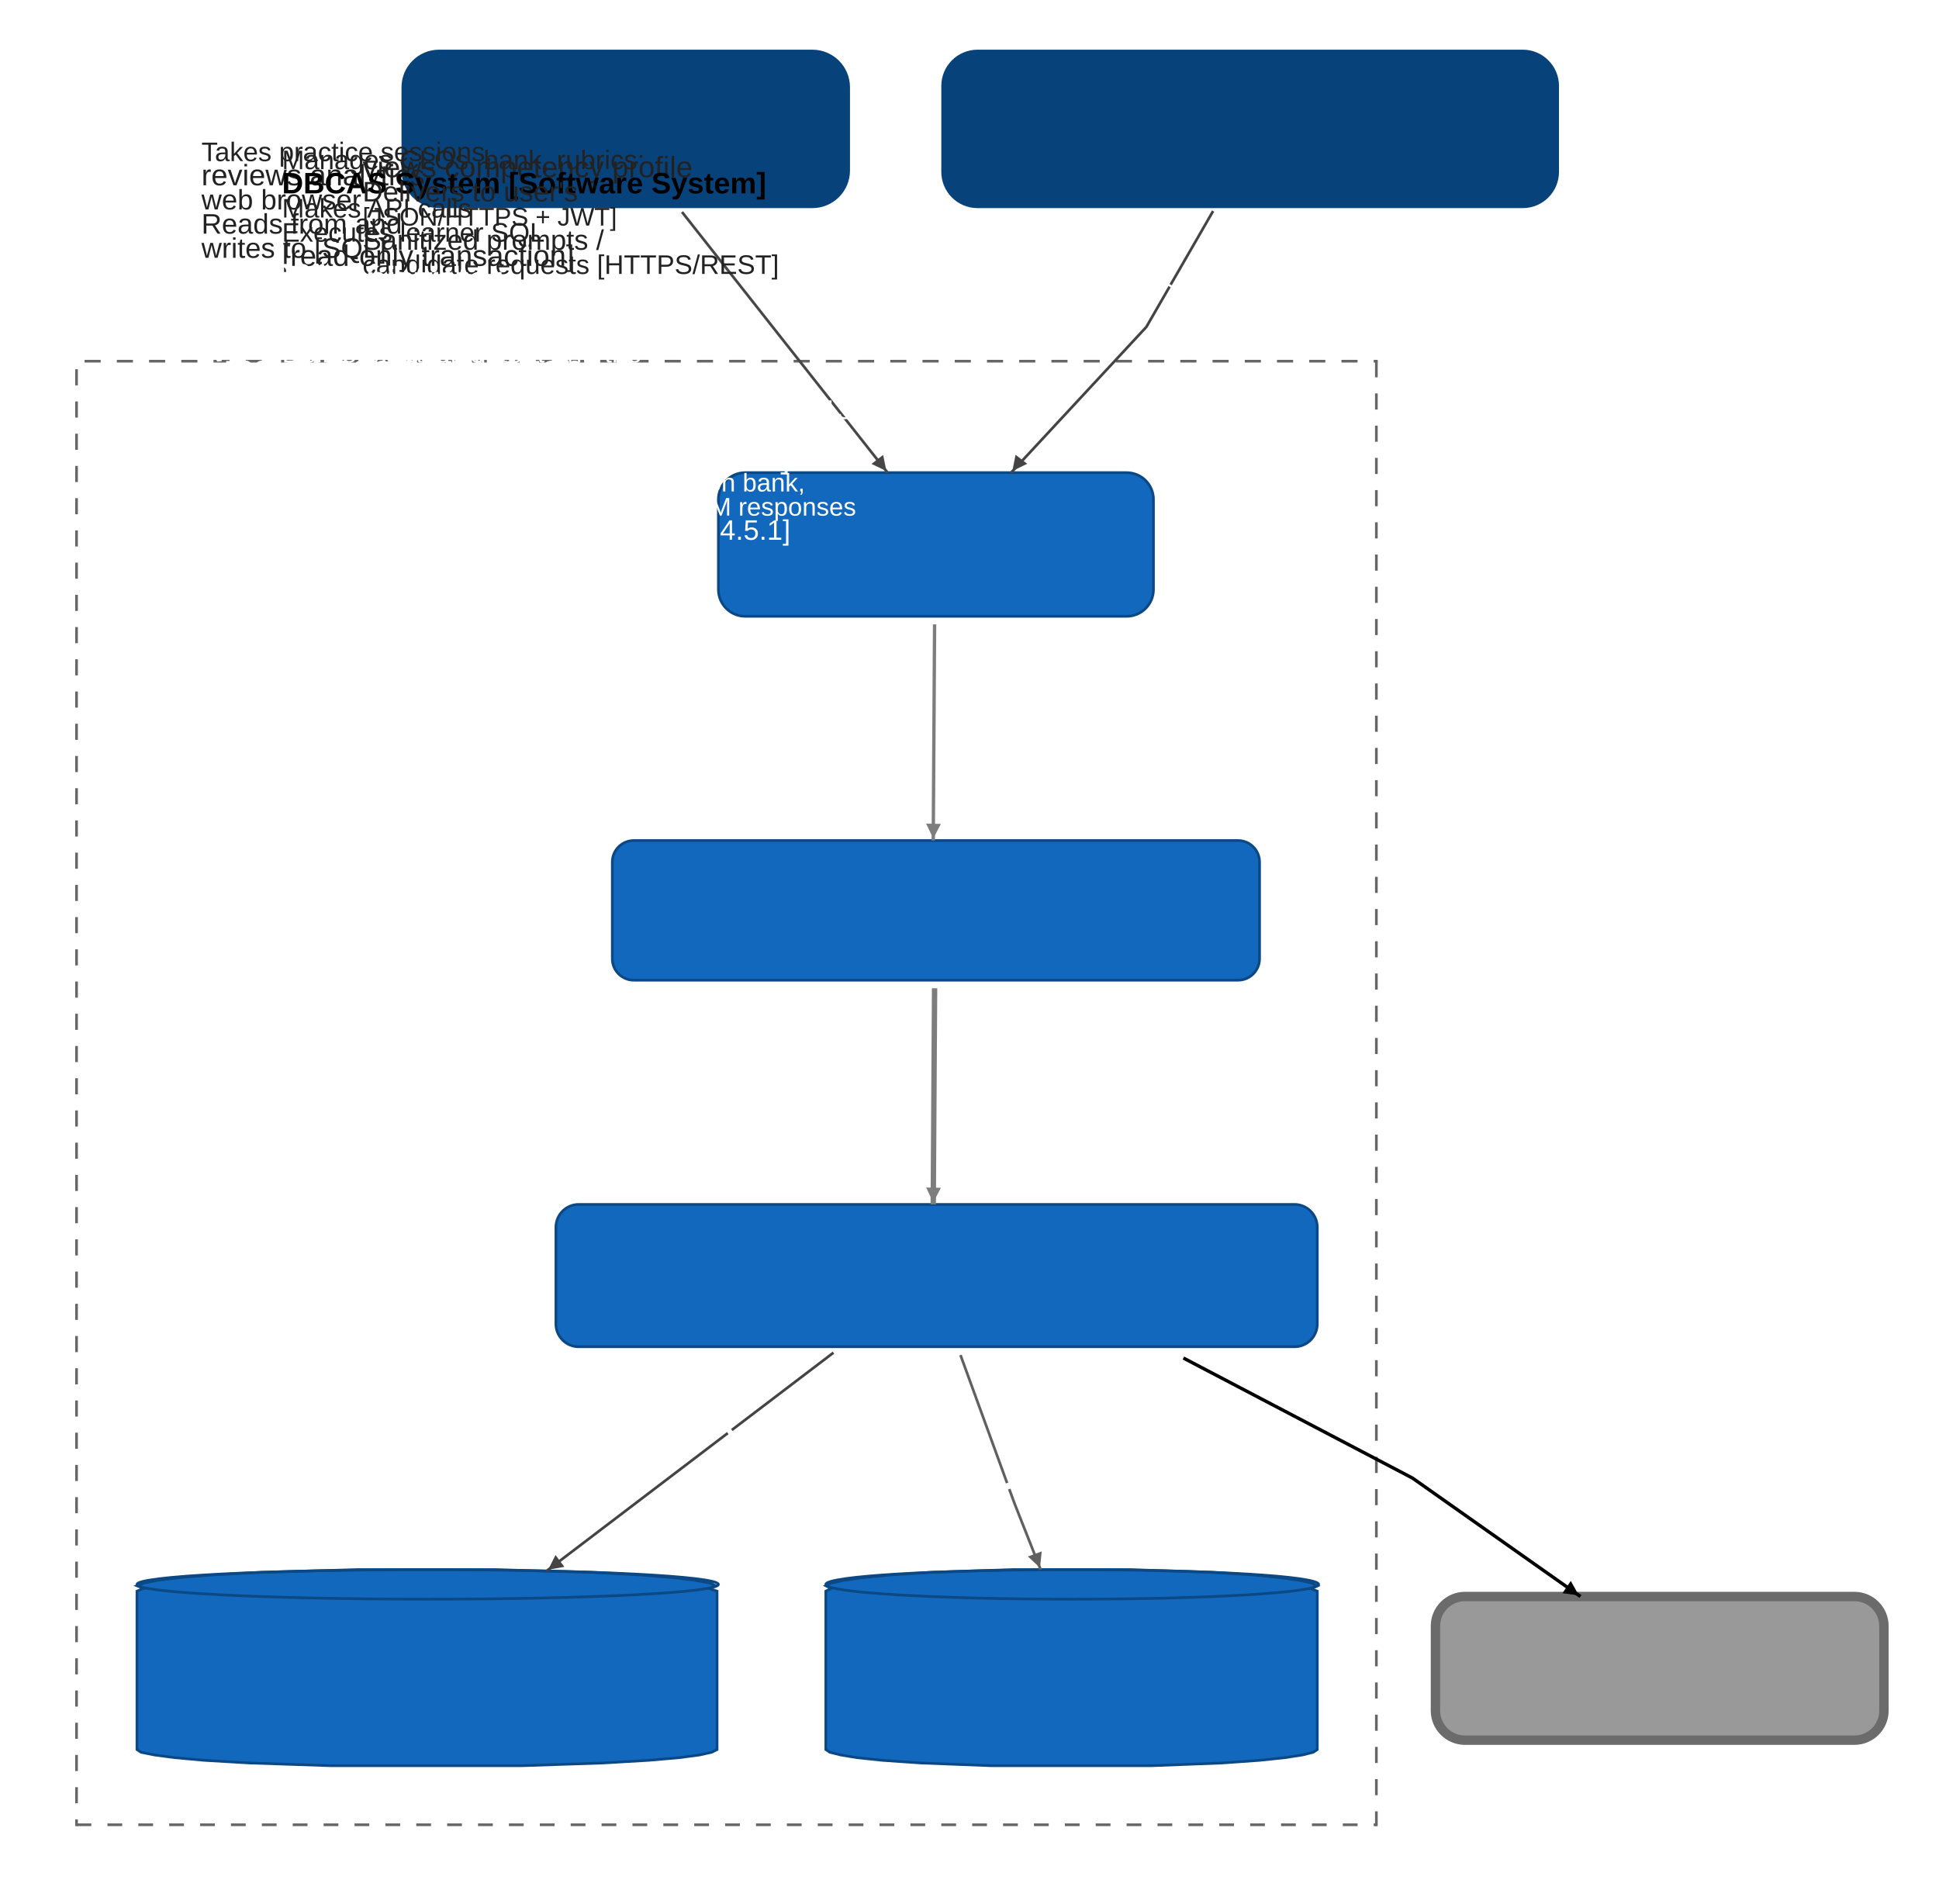
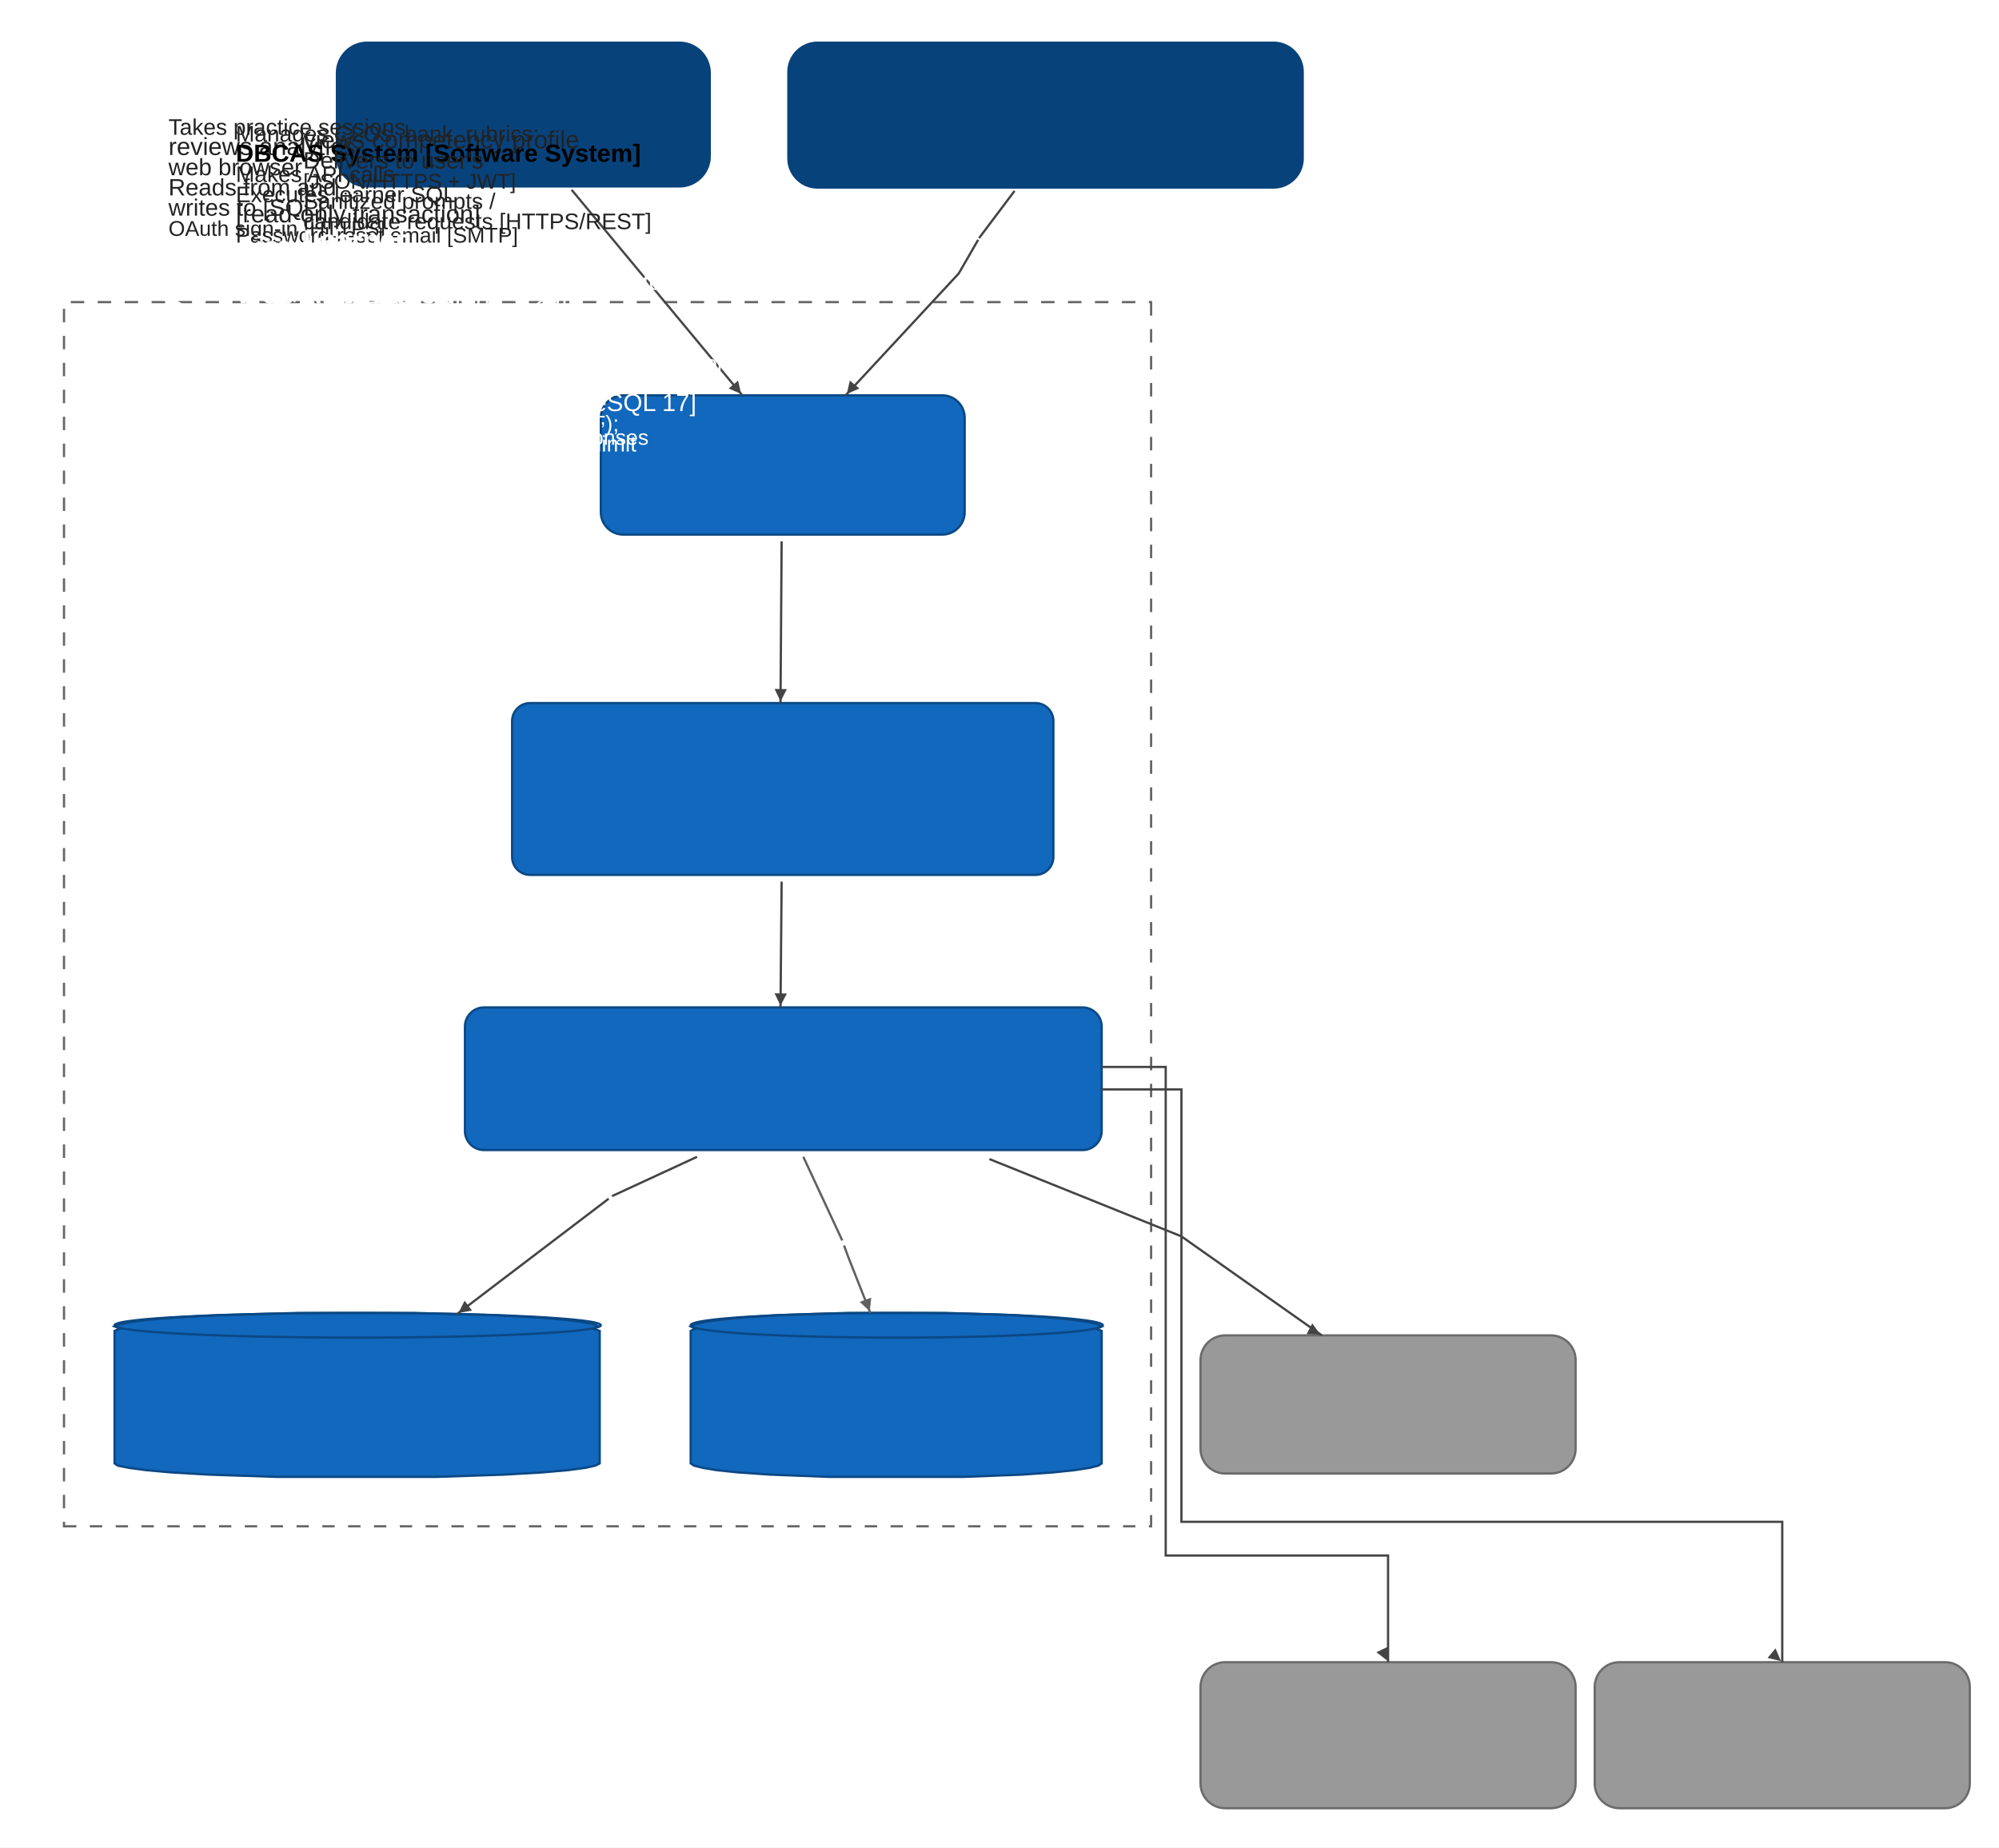
- <svg xmlns="http://www.w3.org/2000/svg" width="1444" height="1418" viewBox="0 0 1444 1418">
-   <rect width="1444" height="1418" fill="#FFFFFF" />
+ <svg xmlns="http://www.w3.org/2000/svg" width="1780" height="1645" viewBox="0 0 1780 1645">
+   <rect width="1780" height="1645" fill="#FFFFFF" />
  <polygon points="266,1169 194,1171 157,1173 133,1175 117,1177 107,1179 102,1181 107,1183 102,1185 102,1187 102,1189 102,1191 102,1193 102,1195 102,1197 102,1199 102,1201 102,1203 102,1205 102,1207 102,1209 102,1211 102,1213 102,1215 102,1217 102,1219 102,1221 102,1223 102,1225 102,1227 102,1229 102,1231 102,1233 102,1235 102,1237 102,1239 102,1241 102,1243 102,1245 102,1247 102,1249 102,1251 102,1253 102,1255 102,1257 102,1259 102,1261 102,1263 102,1265 102,1267 102,1269 102,1271 102,1273 102,1275 102,1277 102,1279 102,1281 102,1283 102,1285 102,1287 102,1289 102,1291 102,1293 102,1295 102,1297 102,1299 102,1301 102,1303 105,1305 115,1307 130,1309 152,1311 186,1313 246,1315 246,1315 389,1315 389,1315 449,1313 483,1311 506,1309 521,1307 530,1305 534,1303 534,1301 534,1299 534,1297 534,1295 534,1293 534,1291 534,1289 534,1287 534,1285 534,1283 534,1281 534,1279 534,1277 534,1275 534,1273 534,1271 534,1269 534,1267 534,1265 534,1263 534,1261 534,1259 534,1257 534,1255 534,1253 534,1251 534,1249 534,1247 534,1245 534,1243 534,1241 534,1239 534,1237 534,1235 534,1233 534,1231 534,1229 534,1227 534,1225 534,1223 534,1221 534,1219 534,1217 534,1215 534,1213 534,1211 534,1209 534,1207 534,1205 534,1203 534,1201 534,1199 534,1197 534,1195 534,1193 534,1191 534,1189 534,1187 534,1185 528,1183 533,1181 529,1179 518,1177 502,1175 478,1173 441,1171 369,1169" fill="#1168BD" stroke="#0B4884" stroke-width="2" />
  <ellipse cx="318.5" cy="1180" rx="216.5" ry="11" fill="none" stroke="#0B4884" stroke-width="2" />
  <polygon points="754,1169 693,1171 662,1173 642,1175 628,1177 619,1179 615,1181 619,1183 615,1185 615,1187 615,1189 615,1191 615,1193 615,1195 615,1197 615,1199 615,1201 615,1203 615,1205 615,1207 615,1209 615,1211 615,1213 615,1215 615,1217 615,1219 615,1221 615,1223 615,1225 615,1227 615,1229 615,1231 615,1233 615,1235 615,1237 615,1239 615,1241 615,1243 615,1245 615,1247 615,1249 615,1251 615,1253 615,1255 615,1257 615,1259 615,1261 615,1263 615,1265 615,1267 615,1269 615,1271 615,1273 615,1275 615,1277 615,1279 615,1281 615,1283 615,1285 615,1287 615,1289 615,1291 615,1293 615,1295 615,1297 615,1299 615,1301 615,1303 618,1305 626,1307 638,1309 657,1311 686,1313 738,1315 738,1315 858,1315 858,1315 910,1313 938,1311 957,1309 970,1307 978,1305 981,1303 981,1301 981,1299 981,1297 981,1295 981,1293 981,1291 981,1289 981,1287 981,1285 981,1283 981,1281 981,1279 981,1277 981,1275 981,1273 981,1271 981,1269 981,1267 981,1265 981,1263 981,1261 981,1259 981,1257 981,1255 981,1253 981,1251 981,1249 981,1247 981,1245 981,1243 981,1241 981,1239 981,1237 981,1235 981,1233 981,1231 981,1229 981,1227 981,1225 981,1223 981,1221 981,1219 981,1217 981,1215 981,1213 981,1211 981,1209 981,1207 981,1205 981,1203 981,1201 981,1199 981,1197 981,1195 981,1193 981,1191 981,1189 981,1187 981,1185 976,1183 981,1181 977,1179 968,1177 954,1175 934,1173 903,1171 842,1169" fill="#1168BD" stroke="#0B4884" stroke-width="2" />
  <ellipse cx="798.5" cy="1180" rx="183.5" ry="11" fill="none" stroke="#0B4884" stroke-width="2" />
-   <rect x="414" y="897" width="567" height="106" rx="17" fill="#1168BD" stroke="#0B4884" stroke-width="2" />
-   <rect x="705" y="41" width="452" height="110" rx="23" fill="#08427B" stroke="#08427B" stroke-width="8" />
-   <rect x="456" y="626" width="482" height="104" rx="16" fill="#1168BD" stroke="#0B4884" stroke-width="2" />
-   <rect x="303" y="41" width="326" height="110" rx="24" fill="#08427B" stroke="#08427B" stroke-width="8" />
-   <rect x="1069" y="1189" width="334" height="107" rx="22" fill="#999999" stroke="#6B6B6B" stroke-width="7" />
-   <rect x="535" y="352" width="324" height="107" rx="20" fill="#1168BD" stroke="#0B4884" stroke-width="2" />
+   <rect x="414" y="897" width="567" height="127" rx="17" fill="#1168BD" stroke="#0B4884" stroke-width="2" />
+   <rect x="705" y="41" width="452" height="123" rx="23" fill="#08427B" stroke="#08427B" stroke-width="8" />
+   <rect x="456" y="626" width="482" height="153" rx="16" fill="#1168BD" stroke="#0B4884" stroke-width="2" />
+   <rect x="303" y="41" width="326" height="122" rx="24" fill="#08427B" stroke="#08427B" stroke-width="8" />
+   <rect x="1069" y="1189" width="334" height="123" rx="22" fill="#999999" stroke="#6B6B6B" stroke-width="2" />
+   <rect x="535" y="352" width="324" height="124" rx="20" fill="#1168BD" stroke="#0B4884" stroke-width="2" />
+   <rect x="1069" y="1480" width="334" height="130" rx="22" fill="#999999" stroke="#6B6B6B" stroke-width="2" />
+   <rect x="1420" y="1480" width="334" height="130" rx="22" fill="#999999" stroke="#6B6B6B" stroke-width="2" />
  <line x1="63" y1="269" x2="75" y2="269" stroke="#666666" stroke-width="2" />
  <line x1="87" y1="269" x2="99" y2="269" stroke="#666666" stroke-width="2" />
  <line x1="111" y1="269" x2="123" y2="269" stroke="#666666" stroke-width="2" />
  <line x1="135" y1="269" x2="147" y2="269" stroke="#666666" stroke-width="2" />
  <line x1="159" y1="269" x2="171" y2="269" stroke="#666666" stroke-width="2" />
  <line x1="183" y1="269" x2="195" y2="269" stroke="#666666" stroke-width="2" />
  <line x1="207" y1="269" x2="219" y2="269" stroke="#666666" stroke-width="2" />
  <line x1="231" y1="269" x2="243" y2="269" stroke="#666666" stroke-width="2" />
  <line x1="255" y1="269" x2="267" y2="269" stroke="#666666" stroke-width="2" />
  <line x1="279" y1="269" x2="291" y2="269" stroke="#666666" stroke-width="2" />
  <line x1="303" y1="269" x2="315" y2="269" stroke="#666666" stroke-width="2" />
  <line x1="327" y1="269" x2="339" y2="269" stroke="#666666" stroke-width="2" />
  <line x1="351" y1="269" x2="363" y2="269" stroke="#666666" stroke-width="2" />
  <line x1="375" y1="269" x2="387" y2="269" stroke="#666666" stroke-width="2" />
  <line x1="399" y1="269" x2="411" y2="269" stroke="#666666" stroke-width="2" />
  <line x1="423" y1="269" x2="435" y2="269" stroke="#666666" stroke-width="2" />
  <line x1="447" y1="269" x2="459" y2="269" stroke="#666666" stroke-width="2" />
  <line x1="471" y1="269" x2="483" y2="269" stroke="#666666" stroke-width="2" />
  <line x1="495" y1="269" x2="507" y2="269" stroke="#666666" stroke-width="2" />
  <line x1="519" y1="269" x2="531" y2="269" stroke="#666666" stroke-width="2" />
  <line x1="543" y1="269" x2="555" y2="269" stroke="#666666" stroke-width="2" />
  <line x1="567" y1="269" x2="579" y2="269" stroke="#666666" stroke-width="2" />
  <line x1="591" y1="269" x2="603" y2="269" stroke="#666666" stroke-width="2" />
  <line x1="615" y1="269" x2="627" y2="269" stroke="#666666" stroke-width="2" />
  <line x1="639" y1="269" x2="651" y2="269" stroke="#666666" stroke-width="2" />
  <line x1="663" y1="269" x2="675" y2="269" stroke="#666666" stroke-width="2" />
  <line x1="687" y1="269" x2="699" y2="269" stroke="#666666" stroke-width="2" />
  <line x1="711" y1="269" x2="723" y2="269" stroke="#666666" stroke-width="2" />
  <line x1="735" y1="269" x2="747" y2="269" stroke="#666666" stroke-width="2" />
  <line x1="759" y1="269" x2="771" y2="269" stroke="#666666" stroke-width="2" />
  <line x1="783" y1="269" x2="795" y2="269" stroke="#666666" stroke-width="2" />
  <line x1="807" y1="269" x2="819" y2="269" stroke="#666666" stroke-width="2" />
  <line x1="831" y1="269" x2="843" y2="269" stroke="#666666" stroke-width="2" />
  <line x1="855" y1="269" x2="867" y2="269" stroke="#666666" stroke-width="2" />
  <line x1="879" y1="269" x2="891" y2="269" stroke="#666666" stroke-width="2" />
  <line x1="903" y1="269" x2="915" y2="269" stroke="#666666" stroke-width="2" />
  <line x1="927" y1="269" x2="939" y2="269" stroke="#666666" stroke-width="2" />
  <line x1="951" y1="269" x2="963" y2="269" stroke="#666666" stroke-width="2" />
  <line x1="975" y1="269" x2="987" y2="269" stroke="#666666" stroke-width="2" />
  <line x1="999" y1="269" x2="1011" y2="269" stroke="#666666" stroke-width="2" />
  <line x1="1023" y1="269" x2="1026" y2="269" stroke="#666666" stroke-width="2" />
  <line x1="57" y1="1359" x2="68" y2="1359" stroke="#666666" stroke-width="2" />
  <line x1="80" y1="1359" x2="91" y2="1359" stroke="#666666" stroke-width="2" />
  <line x1="103" y1="1359" x2="114" y2="1359" stroke="#666666" stroke-width="2" />
  <line x1="126" y1="1359" x2="137" y2="1359" stroke="#666666" stroke-width="2" />
  <line x1="149" y1="1359" x2="160" y2="1359" stroke="#666666" stroke-width="2" />
  <line x1="172" y1="1359" x2="183" y2="1359" stroke="#666666" stroke-width="2" />
  <line x1="195" y1="1359" x2="206" y2="1359" stroke="#666666" stroke-width="2" />
  <line x1="218" y1="1359" x2="229" y2="1359" stroke="#666666" stroke-width="2" />
  <line x1="241" y1="1359" x2="252" y2="1359" stroke="#666666" stroke-width="2" />
  <line x1="264" y1="1359" x2="275" y2="1359" stroke="#666666" stroke-width="2" />
  <line x1="287" y1="1359" x2="298" y2="1359" stroke="#666666" stroke-width="2" />
  <line x1="310" y1="1359" x2="321" y2="1359" stroke="#666666" stroke-width="2" />
  <line x1="333" y1="1359" x2="344" y2="1359" stroke="#666666" stroke-width="2" />
  <line x1="356" y1="1359" x2="367" y2="1359" stroke="#666666" stroke-width="2" />
  <line x1="379" y1="1359" x2="390" y2="1359" stroke="#666666" stroke-width="2" />
  <line x1="402" y1="1359" x2="413" y2="1359" stroke="#666666" stroke-width="2" />
  <line x1="425" y1="1359" x2="436" y2="1359" stroke="#666666" stroke-width="2" />
  <line x1="448" y1="1359" x2="459" y2="1359" stroke="#666666" stroke-width="2" />
  <line x1="471" y1="1359" x2="482" y2="1359" stroke="#666666" stroke-width="2" />
  <line x1="494" y1="1359" x2="505" y2="1359" stroke="#666666" stroke-width="2" />
  <line x1="517" y1="1359" x2="528" y2="1359" stroke="#666666" stroke-width="2" />
  <line x1="540" y1="1359" x2="551" y2="1359" stroke="#666666" stroke-width="2" />
  <line x1="563" y1="1359" x2="574" y2="1359" stroke="#666666" stroke-width="2" />
  <line x1="586" y1="1359" x2="597" y2="1359" stroke="#666666" stroke-width="2" />
  <line x1="609" y1="1359" x2="620" y2="1359" stroke="#666666" stroke-width="2" />
  <line x1="632" y1="1359" x2="643" y2="1359" stroke="#666666" stroke-width="2" />
  <line x1="655" y1="1359" x2="666" y2="1359" stroke="#666666" stroke-width="2" />
  <line x1="678" y1="1359" x2="689" y2="1359" stroke="#666666" stroke-width="2" />
  <line x1="701" y1="1359" x2="712" y2="1359" stroke="#666666" stroke-width="2" />
  <line x1="724" y1="1359" x2="735" y2="1359" stroke="#666666" stroke-width="2" />
  <line x1="747" y1="1359" x2="758" y2="1359" stroke="#666666" stroke-width="2" />
  <line x1="770" y1="1359" x2="781" y2="1359" stroke="#666666" stroke-width="2" />
  <line x1="793" y1="1359" x2="804" y2="1359" stroke="#666666" stroke-width="2" />
  <line x1="816" y1="1359" x2="827" y2="1359" stroke="#666666" stroke-width="2" />
  <line x1="839" y1="1359" x2="850" y2="1359" stroke="#666666" stroke-width="2" />
  <line x1="862" y1="1359" x2="873" y2="1359" stroke="#666666" stroke-width="2" />
  <line x1="885" y1="1359" x2="896" y2="1359" stroke="#666666" stroke-width="2" />
  <line x1="908" y1="1359" x2="919" y2="1359" stroke="#666666" stroke-width="2" />
  <line x1="931" y1="1359" x2="942" y2="1359" stroke="#666666" stroke-width="2" />
  <line x1="954" y1="1359" x2="965" y2="1359" stroke="#666666" stroke-width="2" />
  <line x1="977" y1="1359" x2="988" y2="1359" stroke="#666666" stroke-width="2" />
  <line x1="1000" y1="1359" x2="1011" y2="1359" stroke="#666666" stroke-width="2" />
  <line x1="1023" y1="1359" x2="1025" y2="1359" stroke="#666666" stroke-width="2" />
  <line x1="57" y1="275" x2="57" y2="287" stroke="#666666" stroke-width="2" />
  <line x1="57" y1="299" x2="57" y2="311" stroke="#666666" stroke-width="2" />
  <line x1="57" y1="323" x2="57" y2="335" stroke="#666666" stroke-width="2" />
  <line x1="57" y1="347" x2="57" y2="359" stroke="#666666" stroke-width="2" />
  <line x1="57" y1="371" x2="57" y2="383" stroke="#666666" stroke-width="2" />
  <line x1="57" y1="395" x2="57" y2="407" stroke="#666666" stroke-width="2" />
  <line x1="57" y1="419" x2="57" y2="431" stroke="#666666" stroke-width="2" />
  <line x1="57" y1="443" x2="57" y2="455" stroke="#666666" stroke-width="2" />
  <line x1="57" y1="467" x2="57" y2="479" stroke="#666666" stroke-width="2" />
  <line x1="57" y1="491" x2="57" y2="503" stroke="#666666" stroke-width="2" />
  <line x1="57" y1="515" x2="57" y2="527" stroke="#666666" stroke-width="2" />
  <line x1="57" y1="539" x2="57" y2="551" stroke="#666666" stroke-width="2" />
  <line x1="57" y1="563" x2="57" y2="575" stroke="#666666" stroke-width="2" />
  <line x1="57" y1="587" x2="57" y2="599" stroke="#666666" stroke-width="2" />
  <line x1="57" y1="611" x2="57" y2="623" stroke="#666666" stroke-width="2" />
  <line x1="57" y1="635" x2="57" y2="647" stroke="#666666" stroke-width="2" />
  <line x1="57" y1="659" x2="57" y2="671" stroke="#666666" stroke-width="2" />
  <line x1="57" y1="683" x2="57" y2="695" stroke="#666666" stroke-width="2" />
  <line x1="57" y1="707" x2="57" y2="719" stroke="#666666" stroke-width="2" />
  <line x1="57" y1="731" x2="57" y2="743" stroke="#666666" stroke-width="2" />
  <line x1="57" y1="755" x2="57" y2="767" stroke="#666666" stroke-width="2" />
  <line x1="57" y1="779" x2="57" y2="791" stroke="#666666" stroke-width="2" />
  <line x1="57" y1="803" x2="57" y2="815" stroke="#666666" stroke-width="2" />
  <line x1="57" y1="827" x2="57" y2="839" stroke="#666666" stroke-width="2" />
  <line x1="57" y1="851" x2="57" y2="863" stroke="#666666" stroke-width="2" />
  <line x1="57" y1="875" x2="57" y2="887" stroke="#666666" stroke-width="2" />
  <line x1="57" y1="899" x2="57" y2="911" stroke="#666666" stroke-width="2" />
  <line x1="57" y1="923" x2="57" y2="935" stroke="#666666" stroke-width="2" />
  <line x1="57" y1="947" x2="57" y2="959" stroke="#666666" stroke-width="2" />
  <line x1="57" y1="971" x2="57" y2="983" stroke="#666666" stroke-width="2" />
  <line x1="57" y1="995" x2="57" y2="1007" stroke="#666666" stroke-width="2" />
  <line x1="57" y1="1019" x2="57" y2="1031" stroke="#666666" stroke-width="2" />
  <line x1="57" y1="1043" x2="57" y2="1055" stroke="#666666" stroke-width="2" />
  <line x1="57" y1="1067" x2="57" y2="1079" stroke="#666666" stroke-width="2" />
  <line x1="57" y1="1091" x2="57" y2="1103" stroke="#666666" stroke-width="2" />
  <line x1="57" y1="1115" x2="57" y2="1127" stroke="#666666" stroke-width="2" />
  <line x1="57" y1="1139" x2="57" y2="1151" stroke="#666666" stroke-width="2" />
  <line x1="57" y1="1163" x2="57" y2="1175" stroke="#666666" stroke-width="2" />
  <line x1="57" y1="1187" x2="57" y2="1199" stroke="#666666" stroke-width="2" />
  <line x1="57" y1="1211" x2="57" y2="1223" stroke="#666666" stroke-width="2" />
  <line x1="57" y1="1235" x2="57" y2="1247" stroke="#666666" stroke-width="2" />
  <line x1="57" y1="1259" x2="57" y2="1271" stroke="#666666" stroke-width="2" />
  <line x1="57" y1="1283" x2="57" y2="1295" stroke="#666666" stroke-width="2" />
  <line x1="57" y1="1307" x2="57" y2="1319" stroke="#666666" stroke-width="2" />
  <line x1="57" y1="1331" x2="57" y2="1343" stroke="#666666" stroke-width="2" />
  <line x1="57" y1="1355" x2="57" y2="1360" stroke="#666666" stroke-width="2" />
  <line x1="1025" y1="269" x2="1025" y2="281" stroke="#666666" stroke-width="2" />
  <line x1="1025" y1="293" x2="1025" y2="305" stroke="#666666" stroke-width="2" />
  <line x1="1025" y1="317" x2="1025" y2="329" stroke="#666666" stroke-width="2" />
  <line x1="1025" y1="341" x2="1025" y2="353" stroke="#666666" stroke-width="2" />
  <line x1="1025" y1="365" x2="1025" y2="377" stroke="#666666" stroke-width="2" />
  <line x1="1025" y1="389" x2="1025" y2="401" stroke="#666666" stroke-width="2" />
  <line x1="1025" y1="413" x2="1025" y2="425" stroke="#666666" stroke-width="2" />
  <line x1="1025" y1="437" x2="1025" y2="449" stroke="#666666" stroke-width="2" />
  <line x1="1025" y1="461" x2="1025" y2="473" stroke="#666666" stroke-width="2" />
  <line x1="1025" y1="485" x2="1025" y2="497" stroke="#666666" stroke-width="2" />
  <line x1="1025" y1="509" x2="1025" y2="521" stroke="#666666" stroke-width="2" />
  <line x1="1025" y1="533" x2="1025" y2="545" stroke="#666666" stroke-width="2" />
  <line x1="1025" y1="557" x2="1025" y2="569" stroke="#666666" stroke-width="2" />
  <line x1="1025" y1="581" x2="1025" y2="593" stroke="#666666" stroke-width="2" />
  <line x1="1025" y1="605" x2="1025" y2="617" stroke="#666666" stroke-width="2" />
  <line x1="1025" y1="629" x2="1025" y2="641" stroke="#666666" stroke-width="2" />
  <line x1="1025" y1="653" x2="1025" y2="665" stroke="#666666" stroke-width="2" />
  <line x1="1025" y1="677" x2="1025" y2="689" stroke="#666666" stroke-width="2" />
  <line x1="1025" y1="701" x2="1025" y2="713" stroke="#666666" stroke-width="2" />
  <line x1="1025" y1="725" x2="1025" y2="737" stroke="#666666" stroke-width="2" />
  <line x1="1025" y1="749" x2="1025" y2="761" stroke="#666666" stroke-width="2" />
  <line x1="1025" y1="773" x2="1025" y2="785" stroke="#666666" stroke-width="2" />
  <line x1="1025" y1="797" x2="1025" y2="809" stroke="#666666" stroke-width="2" />
  <line x1="1025" y1="821" x2="1025" y2="833" stroke="#666666" stroke-width="2" />
  <line x1="1025" y1="845" x2="1025" y2="857" stroke="#666666" stroke-width="2" />
  <line x1="1025" y1="869" x2="1025" y2="881" stroke="#666666" stroke-width="2" />
  <line x1="1025" y1="893" x2="1025" y2="905" stroke="#666666" stroke-width="2" />
  <line x1="1025" y1="917" x2="1025" y2="929" stroke="#666666" stroke-width="2" />
  <line x1="1025" y1="941" x2="1025" y2="953" stroke="#666666" stroke-width="2" />
  <line x1="1025" y1="965" x2="1025" y2="977" stroke="#666666" stroke-width="2" />
  <line x1="1025" y1="989" x2="1025" y2="1001" stroke="#666666" stroke-width="2" />
  <line x1="1025" y1="1013" x2="1025" y2="1025" stroke="#666666" stroke-width="2" />
  <line x1="1025" y1="1037" x2="1025" y2="1049" stroke="#666666" stroke-width="2" />
  <line x1="1025" y1="1061" x2="1025" y2="1073" stroke="#666666" stroke-width="2" />
  <line x1="1025" y1="1085" x2="1025" y2="1097" stroke="#666666" stroke-width="2" />
  <line x1="1025" y1="1109" x2="1025" y2="1121" stroke="#666666" stroke-width="2" />
  <line x1="1025" y1="1133" x2="1025" y2="1145" stroke="#666666" stroke-width="2" />
  <line x1="1025" y1="1157" x2="1025" y2="1169" stroke="#666666" stroke-width="2" />
  <line x1="1025" y1="1181" x2="1025" y2="1193" stroke="#666666" stroke-width="2" />
  <line x1="1025" y1="1205" x2="1025" y2="1217" stroke="#666666" stroke-width="2" />
  <line x1="1025" y1="1229" x2="1025" y2="1241" stroke="#666666" stroke-width="2" />
  <line x1="1025" y1="1253" x2="1025" y2="1265" stroke="#666666" stroke-width="2" />
  <line x1="1025" y1="1277" x2="1025" y2="1289" stroke="#666666" stroke-width="2" />
  <line x1="1025" y1="1301" x2="1025" y2="1313" stroke="#666666" stroke-width="2" />
  <line x1="1025" y1="1325" x2="1025" y2="1337" stroke="#666666" stroke-width="2" />
  <line x1="1025" y1="1349" x2="1025" y2="1360" stroke="#666666" stroke-width="2" />
  <g fill="none">
-     <polyline points="620.7,1007.4 545,1065" stroke="#444444" stroke-width="2" />
+     <polyline points="620.7,1030 545,1065" stroke="#444444" stroke-width="2" />
    <polyline points="542,1067.3 407,1170" stroke="#444444" stroke-width="2" />
-     <polyline points="903.4,157.2 871.8,212" stroke="#444444" stroke-width="2" />
+     <polyline points="903.4,170 871.8,212" stroke="#444444" stroke-width="2" />
    <polyline points="871,213.5 853.7,243.5 853.7,243.5 753,352" stroke="#444444" stroke-width="2" />
-     <polyline points="661,352 507.9,157.9" stroke="#474747" stroke-width="2" />
-     <polyline points="696,465 695,626" stroke="#7D7D7D" stroke-width="2.5" />
-     <polyline points="696,736 695,897" stroke="#7D7D7D" stroke-width="4" />
+     <polyline points="661,352 509,169" stroke="#474747" stroke-width="2" />
+     <polyline points="696,482 695,626" stroke="#444444" stroke-width="2" />
+     <polyline points="696,785 695,897" stroke="#444444" stroke-width="2" />
    <polyline points="775,1169 755.6,1119.9 755.6,1119.9 751.6,1109" stroke="#606060" stroke-width="2" />
-     <polyline points="750,1104.5 715.3,1009.2" stroke="#606060" stroke-width="2" />
-     <polyline points="881.3,1011.4 1051.9,1100.8 1051.9,1100.8 1177,1189" stroke="#000000" stroke-width="2.5" />
+     <polyline points="750,1104.5 715.3,1030" stroke="#606060" stroke-width="2" />
+     <polyline points="881,1032 1051.9,1100.8 1051.9,1100.8 1177,1189" stroke="#444444" stroke-width="2" />
+     <polyline points="981,950 1038,950 1038,950 1038,1385 1038,1385 1236,1385 1236,1385 1236,1480" stroke="#444444" stroke-width="2" />
+     <polyline points="981,970 1052,970 1052,970 1052,1355 1052,1355 1587,1355 1587,1355 1587,1480" stroke="#444444" stroke-width="2" />
  </g>
  <g stroke="none">
    <polygon points="408.2,1169.1 413.7,1158.1 420.3,1166.9" fill="#444444" />
-     <polygon points="753.9,350.8 756.3,338.7 765,345.4" fill="#444444" />
-     <polygon points="660.1,350.8 649,345.5 657.7,338.8" fill="#474747" />
-     <polygon points="695,624.5 689.7,613.4 700.7,613.6" fill="#7D7D7D" />
-     <polygon points="695,895.5 689.7,884.4 700.7,884.6" fill="#7D7D7D" />
+     <polygon points="754,350.8 756.7,338.9 765.2,345.9" fill="#444444" />
+     <polygon points="660,350.8 648.8,345.9 657.2,338.9" fill="#474747" />
+     <polygon points="695,624.5 689.7,613.4 700.7,613.6" fill="#444444" />
+     <polygon points="695,895.5 689.7,884.4 700.7,884.6" fill="#444444" />
    <polygon points="774.5,1167.6 765.5,1159.2 775.8,1155.4" fill="#606060" />
-     <polygon points="1175.8,1188.2 1163.6,1186.5 1169.8,1177.4" fill="#000000" />
+     <polygon points="1175.7,1188.3 1163.4,1188 1168.5,1178.3" fill="#444444" />
+     <polygon points="1235.3,1478.6 1225.6,1471.1 1235.5,1466.4" fill="#444444" />
+     <polygon points="1585.9,1479 1573.9,1476.2 1581,1467.7" fill="#444444" />
  </g>
  <g font-family="Arial, Helvetica, sans-serif">
    <text x="150" y="120" font-size="20" font-weight="normal" fill="#222222">Takes practice sessions,</text>
    <text x="210" y="126" font-size="20" font-weight="normal" fill="#222222">Manages CLOs, bank, rubrics;</text>
    <text x="270" y="132" font-size="22" font-weight="normal" fill="#222222">views competency profile</text>
    <text x="150" y="138" font-size="22" font-weight="normal" fill="#222222">reviews analytics</text>
    <text x="210" y="144" font-size="22" font-weight="bold" fill="#000000">DBCAS System [Software System]</text>
    <text x="270" y="150" font-size="21" font-weight="normal" fill="#222222">Delivers to user's</text>
    <text x="150" y="156" font-size="21" font-weight="normal" fill="#222222">web browser</text>
    <text x="210" y="162" font-size="20" font-weight="normal" fill="#222222">Makes API calls</text>
    <text x="270" y="168" font-size="19" font-weight="normal" fill="#222222">[JSON/HTTPS + JWT]</text>
    <text x="150" y="174" font-size="21" font-weight="normal" fill="#222222">Reads from and</text>
    <text x="210" y="180" font-size="20" font-weight="normal" fill="#222222">Executes learner SQL</text>
-     <text x="270" y="186" font-size="21" font-weight="normal" fill="#222222">Sanitized prompts /</text>
+     <text x="270" y="186" font-size="20" font-weight="normal" fill="#222222">Sanitized prompts /</text>
    <text x="150" y="192" font-size="21" font-weight="normal" fill="#222222">writes to [SQL]</text>
    <text x="210" y="198" font-size="22" font-weight="normal" fill="#222222">[read-only transaction]</text>
    <text x="270" y="204" font-size="20" font-weight="normal" fill="#222222">candidate requests [HTTPS/REST]</text>
-     <text x="150" y="210" font-size="25" font-weight="bold" fill="#FFFFFF">Learner</text>
-     <text x="210" y="216" font-size="25" font-weight="bold" fill="#FFFFFF">Administrator</text>
-     <text x="270" y="222" font-size="19" font-weight="normal" fill="#FFFFFF">[Person]</text>
-     <text x="150" y="228" font-size="19" font-weight="normal" fill="#FFFFFF">[Person]</text>
-     <text x="210" y="234" font-size="20" font-weight="normal" fill="#FFFFFF">Undergraduate student taking</text>
-     <text x="270" y="240" font-size="20" font-weight="normal" fill="#FFFFFF">Faculty / course manager who</text>
-     <text x="150" y="246" font-size="20" font-weight="normal" fill="#FFFFFF">curates content and maintains system settings</text>
-     <text x="210" y="252" font-size="19" font-weight="normal" fill="#FFFFFF">database practice</text>
-     <text x="270" y="258" font-size="25" font-weight="bold" fill="#FFFFFF">Web Application</text>
-     <text x="150" y="264" font-size="23" font-weight="normal" fill="#FFFFFF">[Container: Nginx 1.29]</text>
-     <text x="210" y="270" font-size="20" font-weight="normal" fill="#FFFFFF">Delivers static content and the</text>
-     <text x="270" y="276" font-size="20" font-weight="normal" fill="#FFFFFF">SPA bundle</text>
-     <text x="150" y="282" font-size="25" font-weight="bold" fill="#FFFFFF">Single Page Application</text>
-     <text x="210" y="288" font-size="21" font-weight="normal" fill="#FFFFFF">[Container: React 19.3, Vite 8.3.1,</text>
-     <text x="270" y="294" font-size="19" font-weight="normal" fill="#FFFFFF">Learner and Administrator portals,</text>
-     <text x="150" y="300" font-size="20" font-weight="normal" fill="#FFFFFF">SQL editor, radar and bar charts</text>
-     <text x="210" y="306" font-size="24" font-weight="bold" fill="#FFFFFF">API Application</text>
-     <text x="270" y="312" font-size="20" font-weight="normal" fill="#FFFFFF">[Container: FastAPI 0.141.1, Python 3.13]</text>
-     <text x="150" y="318" font-size="19" font-weight="normal" fill="#FFFFFF">Authentication, practice sessions, plan assembly,</text>
-     <text x="210" y="324" font-size="20" font-weight="normal" fill="#FFFFFF">grading, competency and gap engines</text>
-     <text x="270" y="330" font-size="26" font-weight="bold" fill="#FFFFFF">Database</text>
-     <text x="150" y="336" font-size="24" font-weight="bold" fill="#FFFFFF">SQL Execution Sandbox</text>
-     <text x="210" y="342" font-size="25" font-weight="bold" fill="#FFFFFF">LLM Provider API</text>
-     <text x="270" y="348" font-size="26" font-weight="normal" fill="#FFFFFF">[Container: PostgreSQL 17]</text>
-     <text x="150" y="354" font-size="22" font-weight="normal" fill="#FFFFFF">[Container: Docker, PostgreSQL 17]</text>
-     <text x="210" y="360" font-size="20" font-weight="normal" fill="#FFFFFF">[External Software System]</text>
-     <text x="270" y="366" font-size="19" font-weight="normal" fill="#FFFFFF">Users, CLOs, concepts, question bank,</text>
-     <text x="150" y="372" font-size="20" font-weight="normal" fill="#FFFFFF">Any compliant provider (REST);</text>
-     <text x="210" y="378" font-size="20" font-weight="normal" fill="#FFFFFF">Isolated, read-only learner role,</text>
-     <text x="270" y="384" font-size="19" font-weight="normal" fill="#FFFFFF">sessions, evidence, cached LLM responses</text>
-     <text x="150" y="390" font-size="20" font-weight="normal" fill="#FFFFFF">3 s timeout, 256 MB memory limit</text>
-     <text x="210" y="396" font-size="19" font-weight="normal" fill="#FFFFFF">assistive tasks only</text>
-     <text x="270" y="402" font-size="21" font-weight="normal" fill="#FFFFFF">Tailwind CSS 4.3.3, Chart.js 4.5.1]</text>
-     <text x="150" y="408" font-size="19" font-weight="normal" fill="#FFFFFF">(41 tables)</text>
+     <text x="150" y="210" font-size="19" font-weight="normal" fill="#222222">OAuth sign-in [HTTPS]</text>
+     <text x="210" y="216" font-size="19" font-weight="normal" fill="#222222">Password-reset email [SMTP]</text>
+     <text x="270" y="222" font-size="25" font-weight="bold" fill="#FFFFFF">Learner</text>
+     <text x="150" y="228" font-size="25" font-weight="bold" fill="#FFFFFF">Administrator</text>
+     <text x="210" y="234" font-size="19" font-weight="normal" fill="#FFFFFF">[Person]</text>
+     <text x="270" y="240" font-size="19" font-weight="normal" fill="#FFFFFF">[Person]</text>
+     <text x="150" y="246" font-size="20" font-weight="normal" fill="#FFFFFF">Undergraduate student taking</text>
+     <text x="210" y="252" font-size="20" font-weight="normal" fill="#FFFFFF">Faculty / course manager who</text>
+     <text x="270" y="258" font-size="20" font-weight="normal" fill="#FFFFFF">curates content and maintains system settings</text>
+     <text x="150" y="264" font-size="19" font-weight="normal" fill="#FFFFFF">database practice</text>
+     <text x="210" y="270" font-size="25" font-weight="bold" fill="#FFFFFF">Web Application</text>
+     <text x="270" y="276" font-size="23" font-weight="normal" fill="#FFFFFF">[Container: Nginx 1.29]</text>
+     <text x="150" y="282" font-size="20" font-weight="normal" fill="#FFFFFF">Delivers static content and the</text>
+     <text x="210" y="288" font-size="20" font-weight="normal" fill="#FFFFFF">SPA bundle</text>
+     <text x="270" y="294" font-size="25" font-weight="bold" fill="#FFFFFF">Single Page Application</text>
+     <text x="150" y="300" font-size="21" font-weight="normal" fill="#FFFFFF">[Container: React 19.3, Vite 8.3.1,</text>
+     <text x="210" y="306" font-size="19" font-weight="normal" fill="#FFFFFF">Learner and Administrator portals,</text>
+     <text x="270" y="312" font-size="20" font-weight="normal" fill="#FFFFFF">SQL editor, radar and bar charts</text>
+     <text x="150" y="318" font-size="24" font-weight="bold" fill="#FFFFFF">API Application</text>
+     <text x="210" y="324" font-size="20" font-weight="normal" fill="#FFFFFF">[Container: FastAPI 0.141.1, Python 3.13]</text>
+     <text x="270" y="330" font-size="19" font-weight="normal" fill="#FFFFFF">Authentication, practice sessions, plan assembly,</text>
+     <text x="150" y="336" font-size="20" font-weight="normal" fill="#FFFFFF">grading, competency and gap engines</text>
+     <text x="210" y="342" font-size="26" font-weight="bold" fill="#FFFFFF">Database</text>
+     <text x="270" y="348" font-size="24" font-weight="bold" fill="#FFFFFF">SQL Execution Sandbox</text>
+     <text x="150" y="354" font-size="25" font-weight="bold" fill="#FFFFFF">LLM Provider API</text>
+     <text x="210" y="360" font-size="26" font-weight="normal" fill="#FFFFFF">[Container: PostgreSQL 17]</text>
+     <text x="270" y="366" font-size="22" font-weight="normal" fill="#FFFFFF">[Container: Docker, PostgreSQL 17]</text>
+     <text x="150" y="372" font-size="20" font-weight="normal" fill="#FFFFFF">[External Software System]</text>
+     <text x="210" y="378" font-size="19" font-weight="normal" fill="#FFFFFF">Users, CLOs, concepts, question bank,</text>
+     <text x="270" y="384" font-size="20" font-weight="normal" fill="#FFFFFF">Any compliant provider (REST);</text>
+     <text x="150" y="390" font-size="20" font-weight="normal" fill="#FFFFFF">Isolated, read-only learner role,</text>
+     <text x="210" y="396" font-size="19" font-weight="normal" fill="#FFFFFF">sessions, evidence, cached LLM responses</text>
+     <text x="270" y="402" font-size="20" font-weight="normal" fill="#FFFFFF">3 s timeout, 256 MB memory limit</text>
+     <text x="150" y="408" font-size="19" font-weight="normal" fill="#FFFFFF">assistive tasks only</text>
+     <text x="210" y="414" font-size="21" font-weight="normal" fill="#FFFFFF">Tailwind CSS 4.3.3, Chart.js 4.5.1]</text>
+     <text x="270" y="420" font-size="19" font-weight="normal" fill="#FFFFFF">(41 tables)</text>
+     <text x="150" y="426" font-size="25" font-weight="bold" fill="#FFFFFF">OAuth Providers</text>
+     <text x="210" y="432" font-size="20" font-weight="normal" fill="#FFFFFF">[External Software System]</text>
+     <text x="270" y="438" font-size="19" font-weight="normal" fill="#FFFFFF">Google and GitHub</text>
+     <text x="150" y="444" font-size="19" font-weight="normal" fill="#FFFFFF">OAuth 2.0</text>
+     <text x="210" y="450" font-size="25" font-weight="bold" fill="#FFFFFF">Email Service</text>
+     <text x="270" y="456" font-size="20" font-weight="normal" fill="#FFFFFF">[External Software System]</text>
+     <text x="150" y="462" font-size="19" font-weight="normal" fill="#FFFFFF">Password-reset mail via SMTP</text>
+     <text x="210" y="468" font-size="19" font-weight="normal" fill="#FFFFFF">Mailpit in development</text>
  </g>
</svg>
